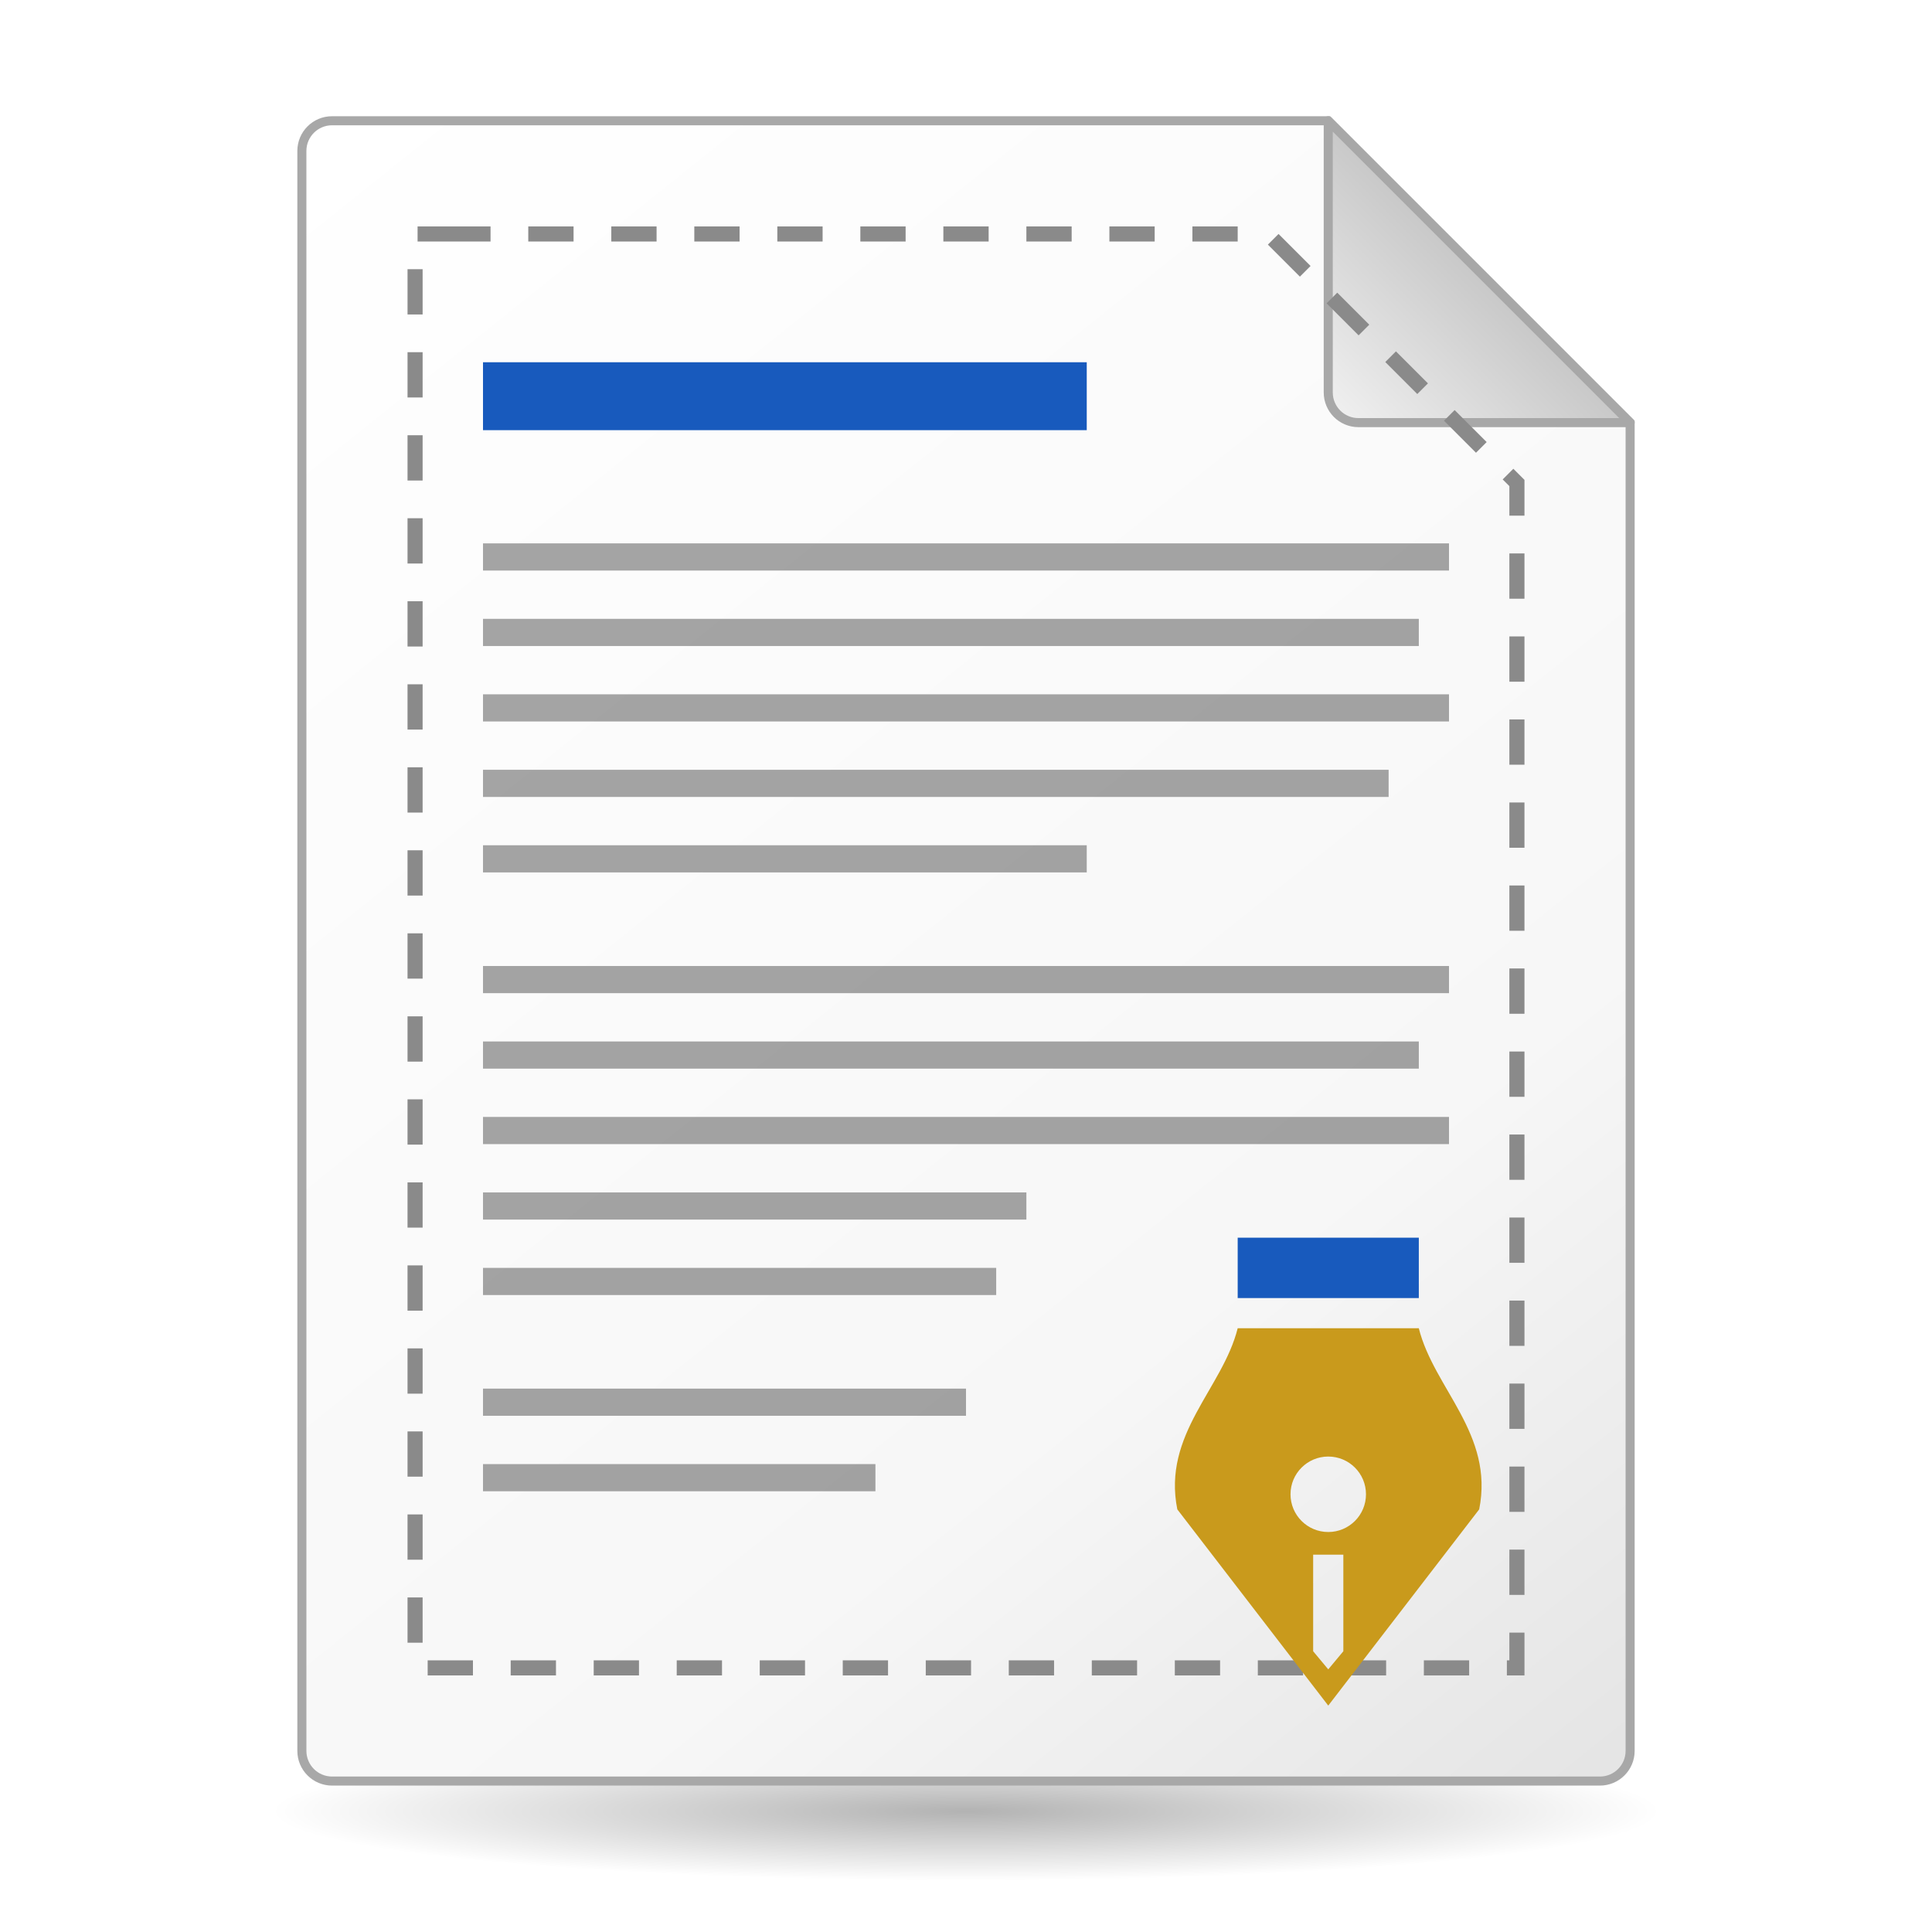
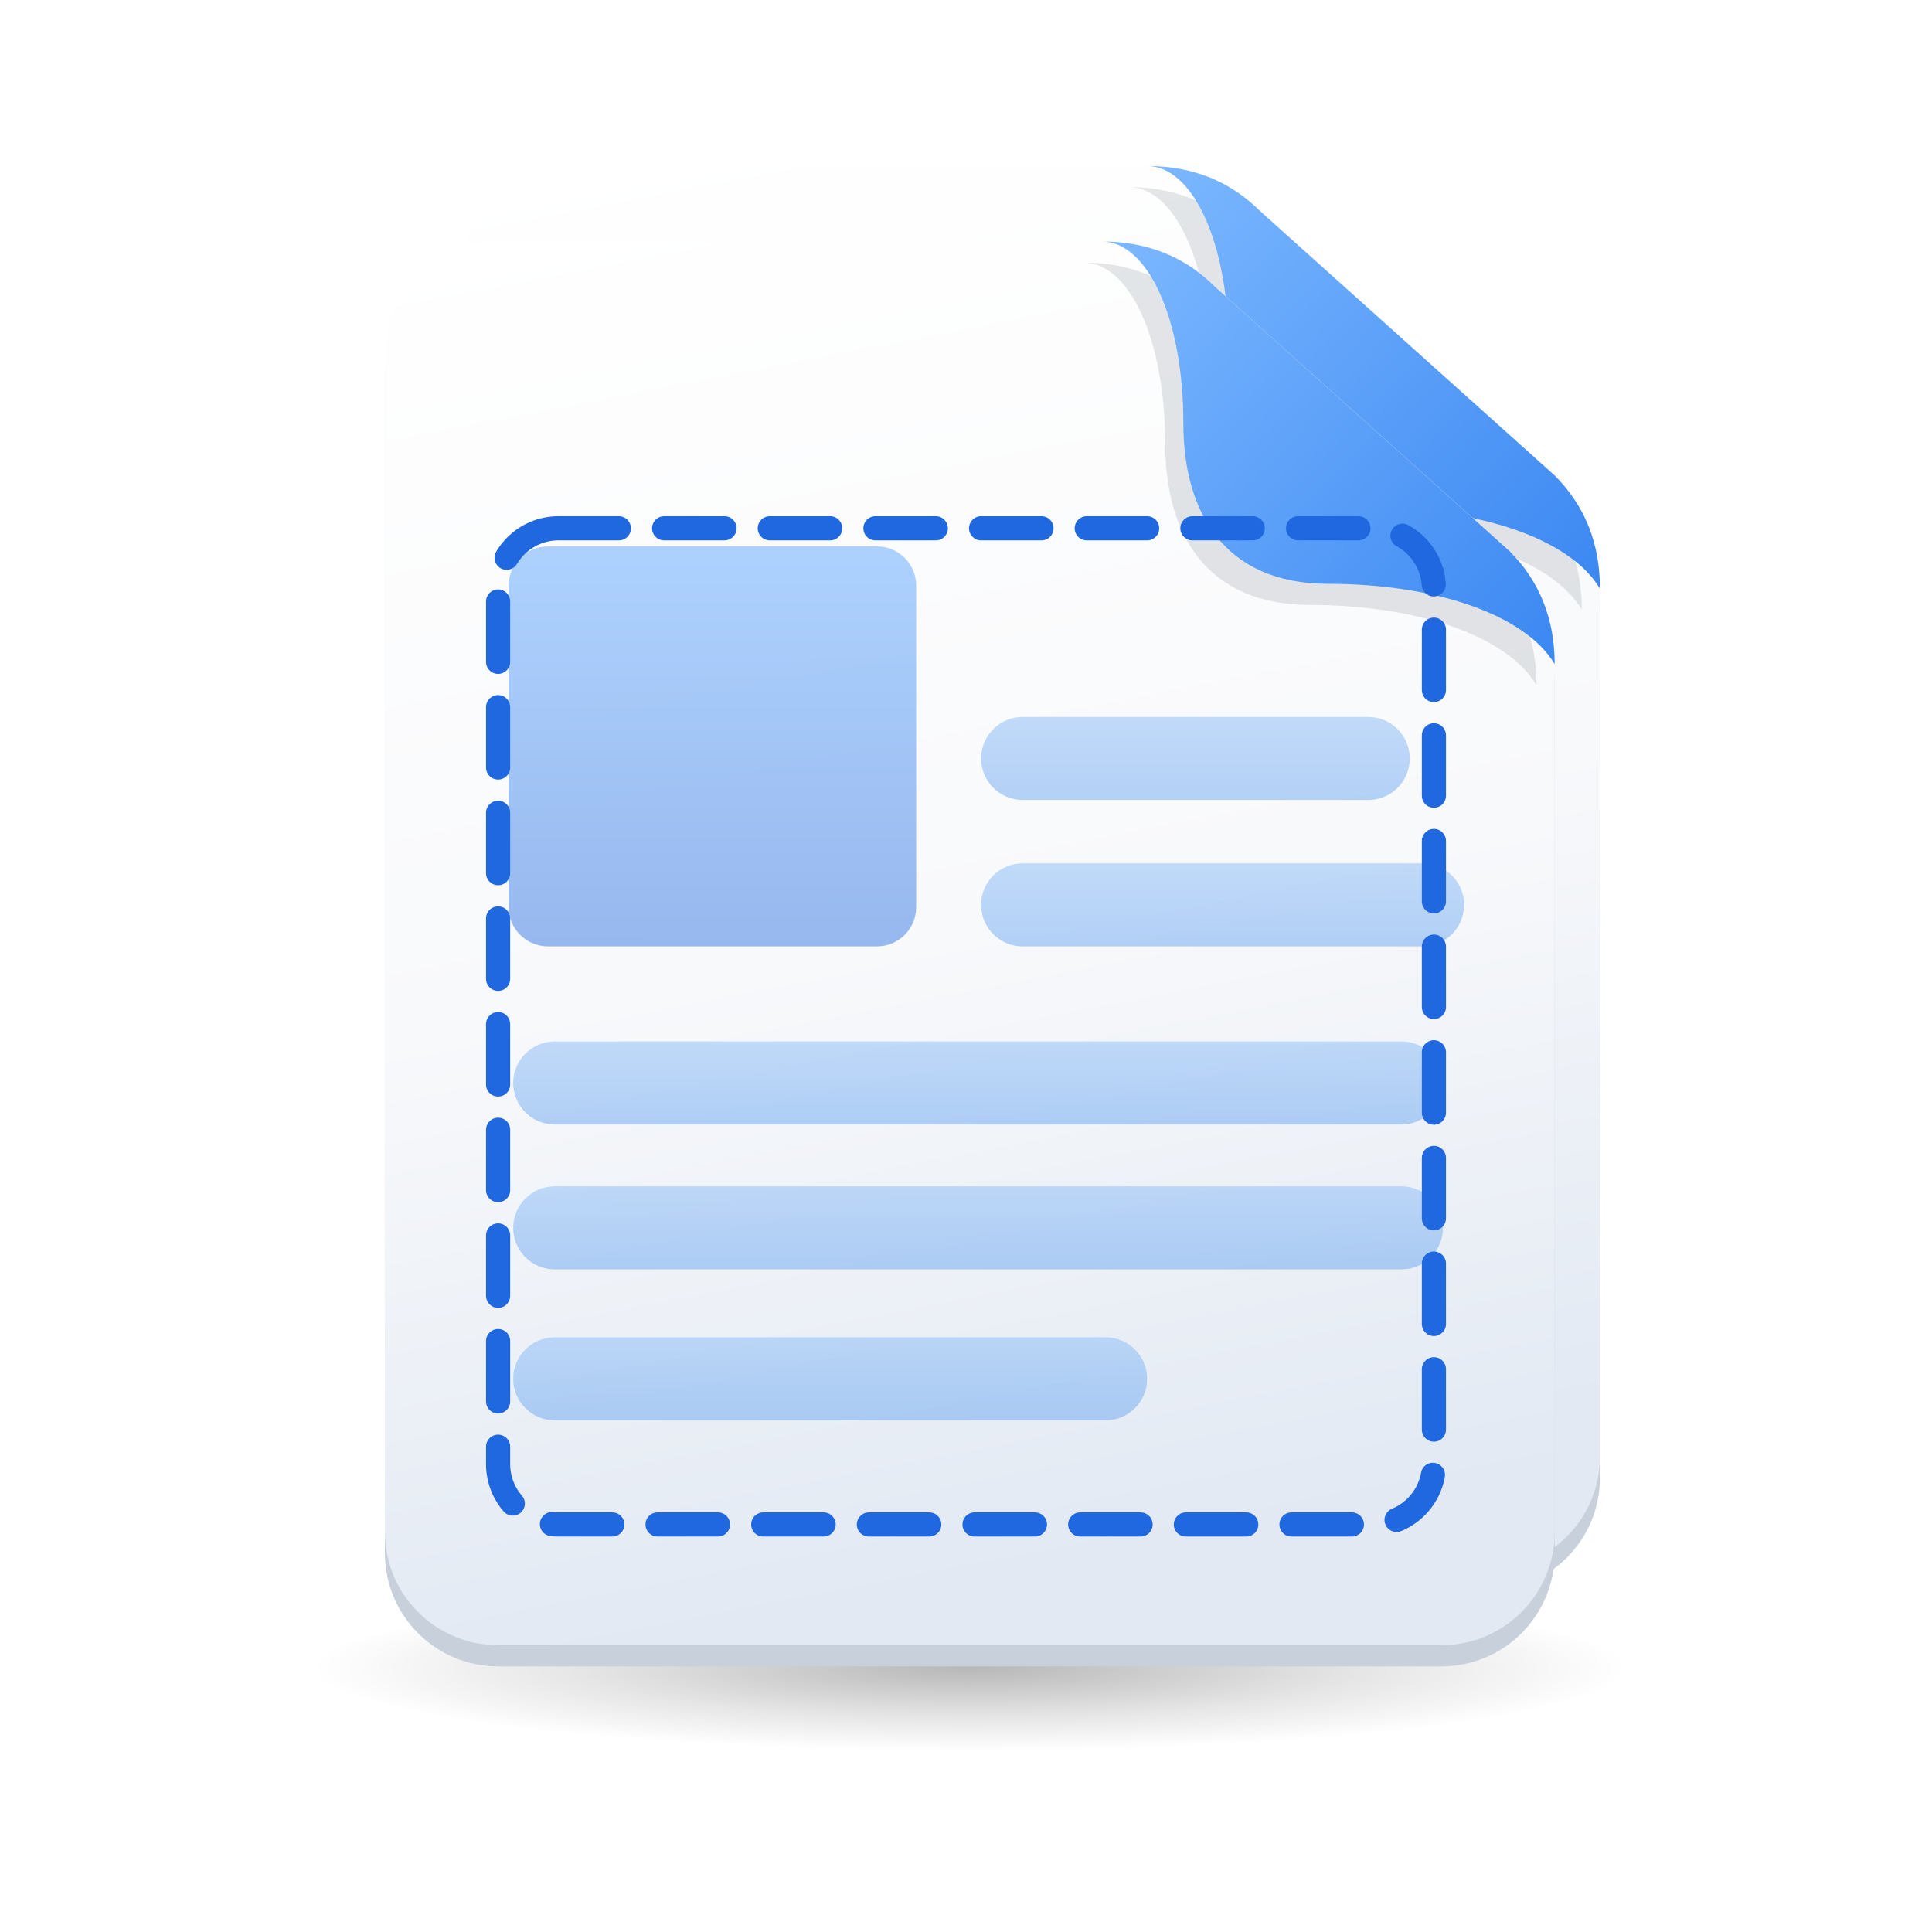
<svg xmlns="http://www.w3.org/2000/svg" width="128" height="128" viewBox="0 0 128 128">
  <defs>
-     <linearGradient id="paper" x1="20" y1="8" x2="108" y2="118" gradientUnits="userSpaceOnUse">
+     <linearGradient id="g1" x1="30.5" y1="11" x2="48.5" y2="104" gradientUnits="userSpaceOnUse">
      <stop offset="0" stop-color="#ffffff" />
-       <stop offset="0.7" stop-color="#f7f7f7" />
-       <stop offset="1" stop-color="#e4e4e4" />
+       <stop offset="0.55" stop-color="#f8f9fb" />
+       <stop offset="1" stop-color="#e2e9f3" />
    </linearGradient>
-     <linearGradient id="fold" x1="88" y1="28" x2="98" y2="18" gradientUnits="userSpaceOnUse">
-       <stop offset="0" stop-color="#f2f2f2" />
-       <stop offset="1" stop-color="#c8c8c8" />
+     <linearGradient id="g2" x1="76" y1="11" x2="106" y2="39" gradientUnits="userSpaceOnUse">
+       <stop offset="0" stop-color="#7cb8ff" />
+       <stop offset="1" stop-color="#3b88f2" />
    </linearGradient>
-     <radialGradient id="shadow" cx="64" cy="120" r="46" gradientTransform="matrix(1 0 0 0.1 0 108)" gradientUnits="userSpaceOnUse">
-       <stop offset="0" stop-color="#000000" stop-opacity="0.3" />
+     <radialGradient id="s3" cx="0" cy="0" r="1" gradientUnits="userSpaceOnUse" gradientTransform="translate(64.25 110.5) scale(43.4 5.5)">
+       <stop offset="0" stop-color="#000000" stop-opacity="0.28" />
+       <stop offset="0.6" stop-color="#000000" stop-opacity="0.098" />
      <stop offset="1" stop-color="#000000" stop-opacity="0" />
    </radialGradient>
+     <linearGradient id="g4" x1="25.5" y1="16" x2="43.5" y2="109" gradientUnits="userSpaceOnUse">
+       <stop offset="0" stop-color="#ffffff" />
+       <stop offset="0.55" stop-color="#f8f9fb" />
+       <stop offset="1" stop-color="#e2e9f3" />
+     </linearGradient>
+     <linearGradient id="g5" x1="73" y1="16" x2="103" y2="44" gradientUnits="userSpaceOnUse">
+       <stop offset="0" stop-color="#7cb8ff" />
+       <stop offset="1" stop-color="#3b88f2" />
+     </linearGradient>
+     <linearGradient id="g6" x1="33.7" y1="36.2" x2="33.7" y2="62.7" gradientUnits="userSpaceOnUse">
+       <stop offset="0" stop-color="#4f9fff" />
+       <stop offset="1" stop-color="#1f68df" />
+     </linearGradient>
+     <linearGradient id="g7" x1="65" y1="47.5" x2="65" y2="53" gradientUnits="userSpaceOnUse">
+       <stop offset="0" stop-color="#7db4f6" />
+       <stop offset="1" stop-color="#5d9ef0" />
+     </linearGradient>
+     <linearGradient id="g8" x1="65" y1="57.2" x2="65" y2="62.7" gradientUnits="userSpaceOnUse">
+       <stop offset="0" stop-color="#7db4f6" />
+       <stop offset="1" stop-color="#5d9ef0" />
+     </linearGradient>
+     <linearGradient id="g9" x1="34" y1="69" x2="34" y2="74.5" gradientUnits="userSpaceOnUse">
+       <stop offset="0" stop-color="#7db4f6" />
+       <stop offset="1" stop-color="#5d9ef0" />
+     </linearGradient>
+     <linearGradient id="g10" x1="34" y1="78.6" x2="34" y2="84.1" gradientUnits="userSpaceOnUse">
+       <stop offset="0" stop-color="#7db4f6" />
+       <stop offset="1" stop-color="#5d9ef0" />
+     </linearGradient>
+     <linearGradient id="g11" x1="34" y1="88.6" x2="34" y2="94.1" gradientUnits="userSpaceOnUse">
+       <stop offset="0" stop-color="#7db4f6" />
+       <stop offset="1" stop-color="#5d9ef0" />
+     </linearGradient>
  </defs>
-   <ellipse cx="64" cy="120" rx="46" ry="5" fill="url(#shadow)" />
-   <path d="M22 8H88L108 28V116a2 2 0 0 1-2 2H22a2 2 0 0 1-2-2V10a2 2 0 0 1 2-2z" fill="url(#paper)" stroke="#a8a8a8" stroke-width="0.6" />
-   <path d="M88 8V26a2 2 0 0 0 2 2H108z" fill="url(#fold)" stroke="#a8a8a8" stroke-width="0.6" stroke-linejoin="round" />
-   <path d="M29.5 15.5H84L100.5 32V110.5H27.5V15.5z" fill="none" stroke="#8a8a8a" stroke-width="1" stroke-dasharray="3 2.5" />
-   <rect x="32" y="24" width="40" height="4.5" fill="#185abd" />
-   <rect x="32" y="36" width="64" height="1.8" fill="#5c5c5c" fill-opacity="0.55" />
-   <rect x="32" y="41" width="62" height="1.8" fill="#5c5c5c" fill-opacity="0.55" />
-   <rect x="32" y="46" width="64" height="1.8" fill="#5c5c5c" fill-opacity="0.55" />
-   <rect x="32" y="51" width="60" height="1.8" fill="#5c5c5c" fill-opacity="0.55" />
-   <rect x="32" y="56" width="40" height="1.8" fill="#5c5c5c" fill-opacity="0.55" />
-   <rect x="32" y="64" width="64" height="1.8" fill="#5c5c5c" fill-opacity="0.55" />
-   <rect x="32" y="69" width="62" height="1.8" fill="#5c5c5c" fill-opacity="0.55" />
-   <rect x="32" y="74" width="64" height="1.8" fill="#5c5c5c" fill-opacity="0.55" />
-   <rect x="32" y="79" width="36" height="1.8" fill="#5c5c5c" fill-opacity="0.55" />
-   <rect x="32" y="84" width="34" height="1.8" fill="#5c5c5c" fill-opacity="0.55" />
-   <rect x="32" y="92" width="32" height="1.8" fill="#5c5c5c" fill-opacity="0.55" />
-   <rect x="32" y="97" width="26" height="1.8" fill="#5c5c5c" fill-opacity="0.55" />
-   <g transform="translate(72 82) scale(2)">
-     <path fill="#185abd" d="M5 0h6v2H5z" />
-     <path fill="#c99a1c" fill-rule="evenodd" d="M5 3h6c0.5 2 2.5 3.5 2 6l-5 6.5L3 9c-0.5-2.5 1.5-4 2-6zm3 4.25a1.25 1.25 0 1 0 0 2.5 1.25 1.25 0 1 0 0-2.5zM7.5 10.5v3.2l0.5 0.6 0.5-0.6v-3.2z" />
-   </g>
+   <path d="M38 11H76C79 11 81.5 12 83.5 14L103 31.5C105 33.5 106 36 106 39V96.5A7.5 7.5 0 0 1 98.5 104H38A7.5 7.5 0 0 1 30.5 96.5V18.5A7.5 7.5 0 0 1 38 11Z" fill="#c8d0dc" transform="translate(0 1.4)" />
+   <path d="M38 11H76C79 11 81.5 12 83.5 14L103 31.5C105 33.5 106 36 106 39V96.5A7.5 7.5 0 0 1 98.5 104H38A7.5 7.5 0 0 1 30.5 96.5V18.5A7.5 7.5 0 0 1 38 11Z" fill="url(#g1)" />
+   <path d="M76 11C79 11 81.5 12 83.5 14L103 31.5C105 33.5 106 36 106 39C104 35.64 97.9 33.68 91 33.68C84.1 33.68 81.4 28.92 81.4 23.04C81.4 16.04 79 11 76 11Z" fill="#1c2a40" fill-opacity="0.12" transform="translate(-1.2 1.4)" />
+   <path d="M76 11C79 11 81.5 12 83.5 14L103 31.5C105 33.5 106 36 106 39C104 35.64 97.9 33.68 91 33.68C84.1 33.68 81.4 28.92 81.4 23.04C81.4 16.04 79 11 76 11Z" fill="url(#g2)" />
+   <ellipse cx="64.25" cy="110.5" rx="43.4" ry="5.5" fill="url(#s3)" />
+   <path d="M33 16H73C76 16 78.5 17 80.5 19L100 36.5C102 38.5 103 41 103 44V101.5A7.5 7.5 0 0 1 95.5 109H33A7.5 7.5 0 0 1 25.5 101.5V23.5A7.5 7.5 0 0 1 33 16Z" fill="#c8d0dc" transform="translate(0 1.4)" />
+   <path d="M33 16H73C76 16 78.5 17 80.5 19L100 36.5C102 38.5 103 41 103 44V101.5A7.5 7.5 0 0 1 95.5 109H33A7.5 7.5 0 0 1 25.5 101.5V23.5A7.5 7.5 0 0 1 33 16Z" fill="url(#g4)" />
+   <path d="M73 16C76 16 78.5 17 80.5 19L100 36.5C102 38.5 103 41 103 44C101 40.64 94.9 38.68 88 38.68C81.1 38.68 78.4 33.92 78.4 28.04C78.4 21.04 76 16 73 16Z" fill="#1c2a40" fill-opacity="0.12" transform="translate(-1.2 1.4)" />
+   <path d="M73 16C76 16 78.5 17 80.5 19L100 36.5C102 38.5 103 41 103 44C101 40.64 94.9 38.68 88 38.68C81.1 38.68 78.4 33.92 78.4 28.04C78.4 21.04 76 16 73 16Z" fill="url(#g5)" />
+   <rect x="33.7" y="36.2" width="27" height="26.5" rx="2.6" fill="url(#g6)" fill-opacity="0.45" />
+   <rect x="65" y="47.5" width="28.4" height="5.5" rx="2.75" fill="url(#g7)" fill-opacity="0.45" />
+   <rect x="65" y="57.2" width="32" height="5.5" rx="2.75" fill="url(#g8)" fill-opacity="0.45" />
+   <rect x="34" y="69" width="61.6" height="5.5" rx="2.75" fill="url(#g9)" fill-opacity="0.45" />
+   <rect x="34" y="78.6" width="61.6" height="5.5" rx="2.75" fill="url(#g10)" fill-opacity="0.45" />
+   <rect x="34" y="88.6" width="42" height="5.5" rx="2.75" fill="url(#g11)" fill-opacity="0.45" />
+   <rect x="33" y="35" width="62" height="66" rx="4" fill="none" stroke="#2068e0" stroke-width="1.6" stroke-dasharray="4 3" stroke-linecap="round" />
</svg>
